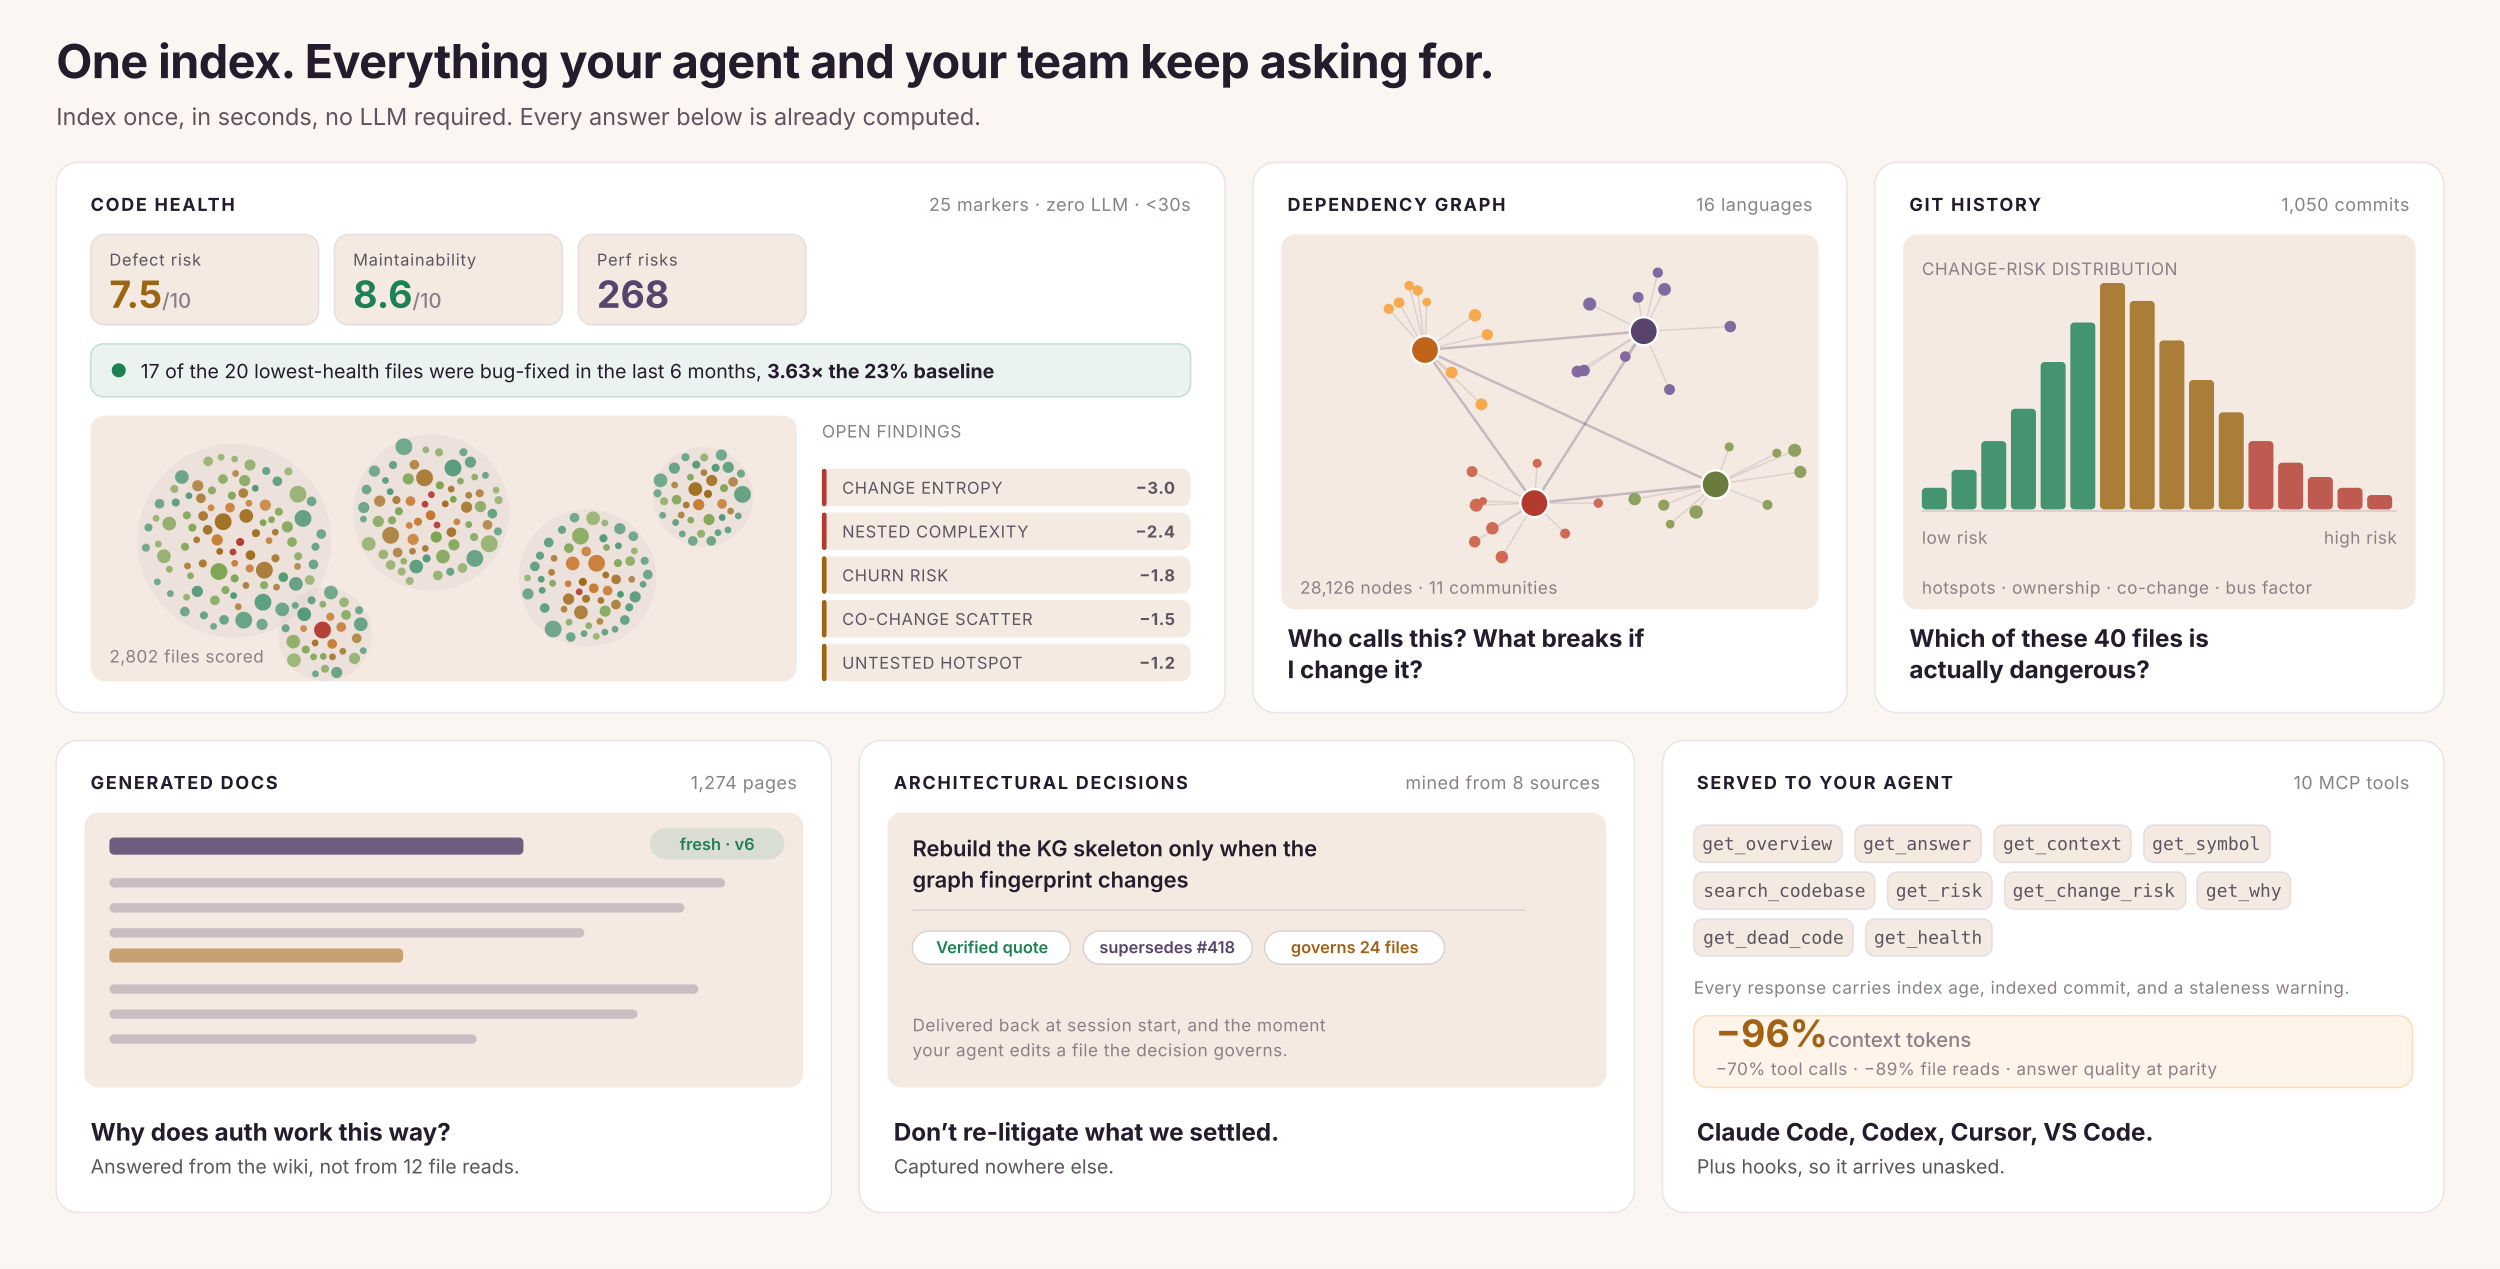
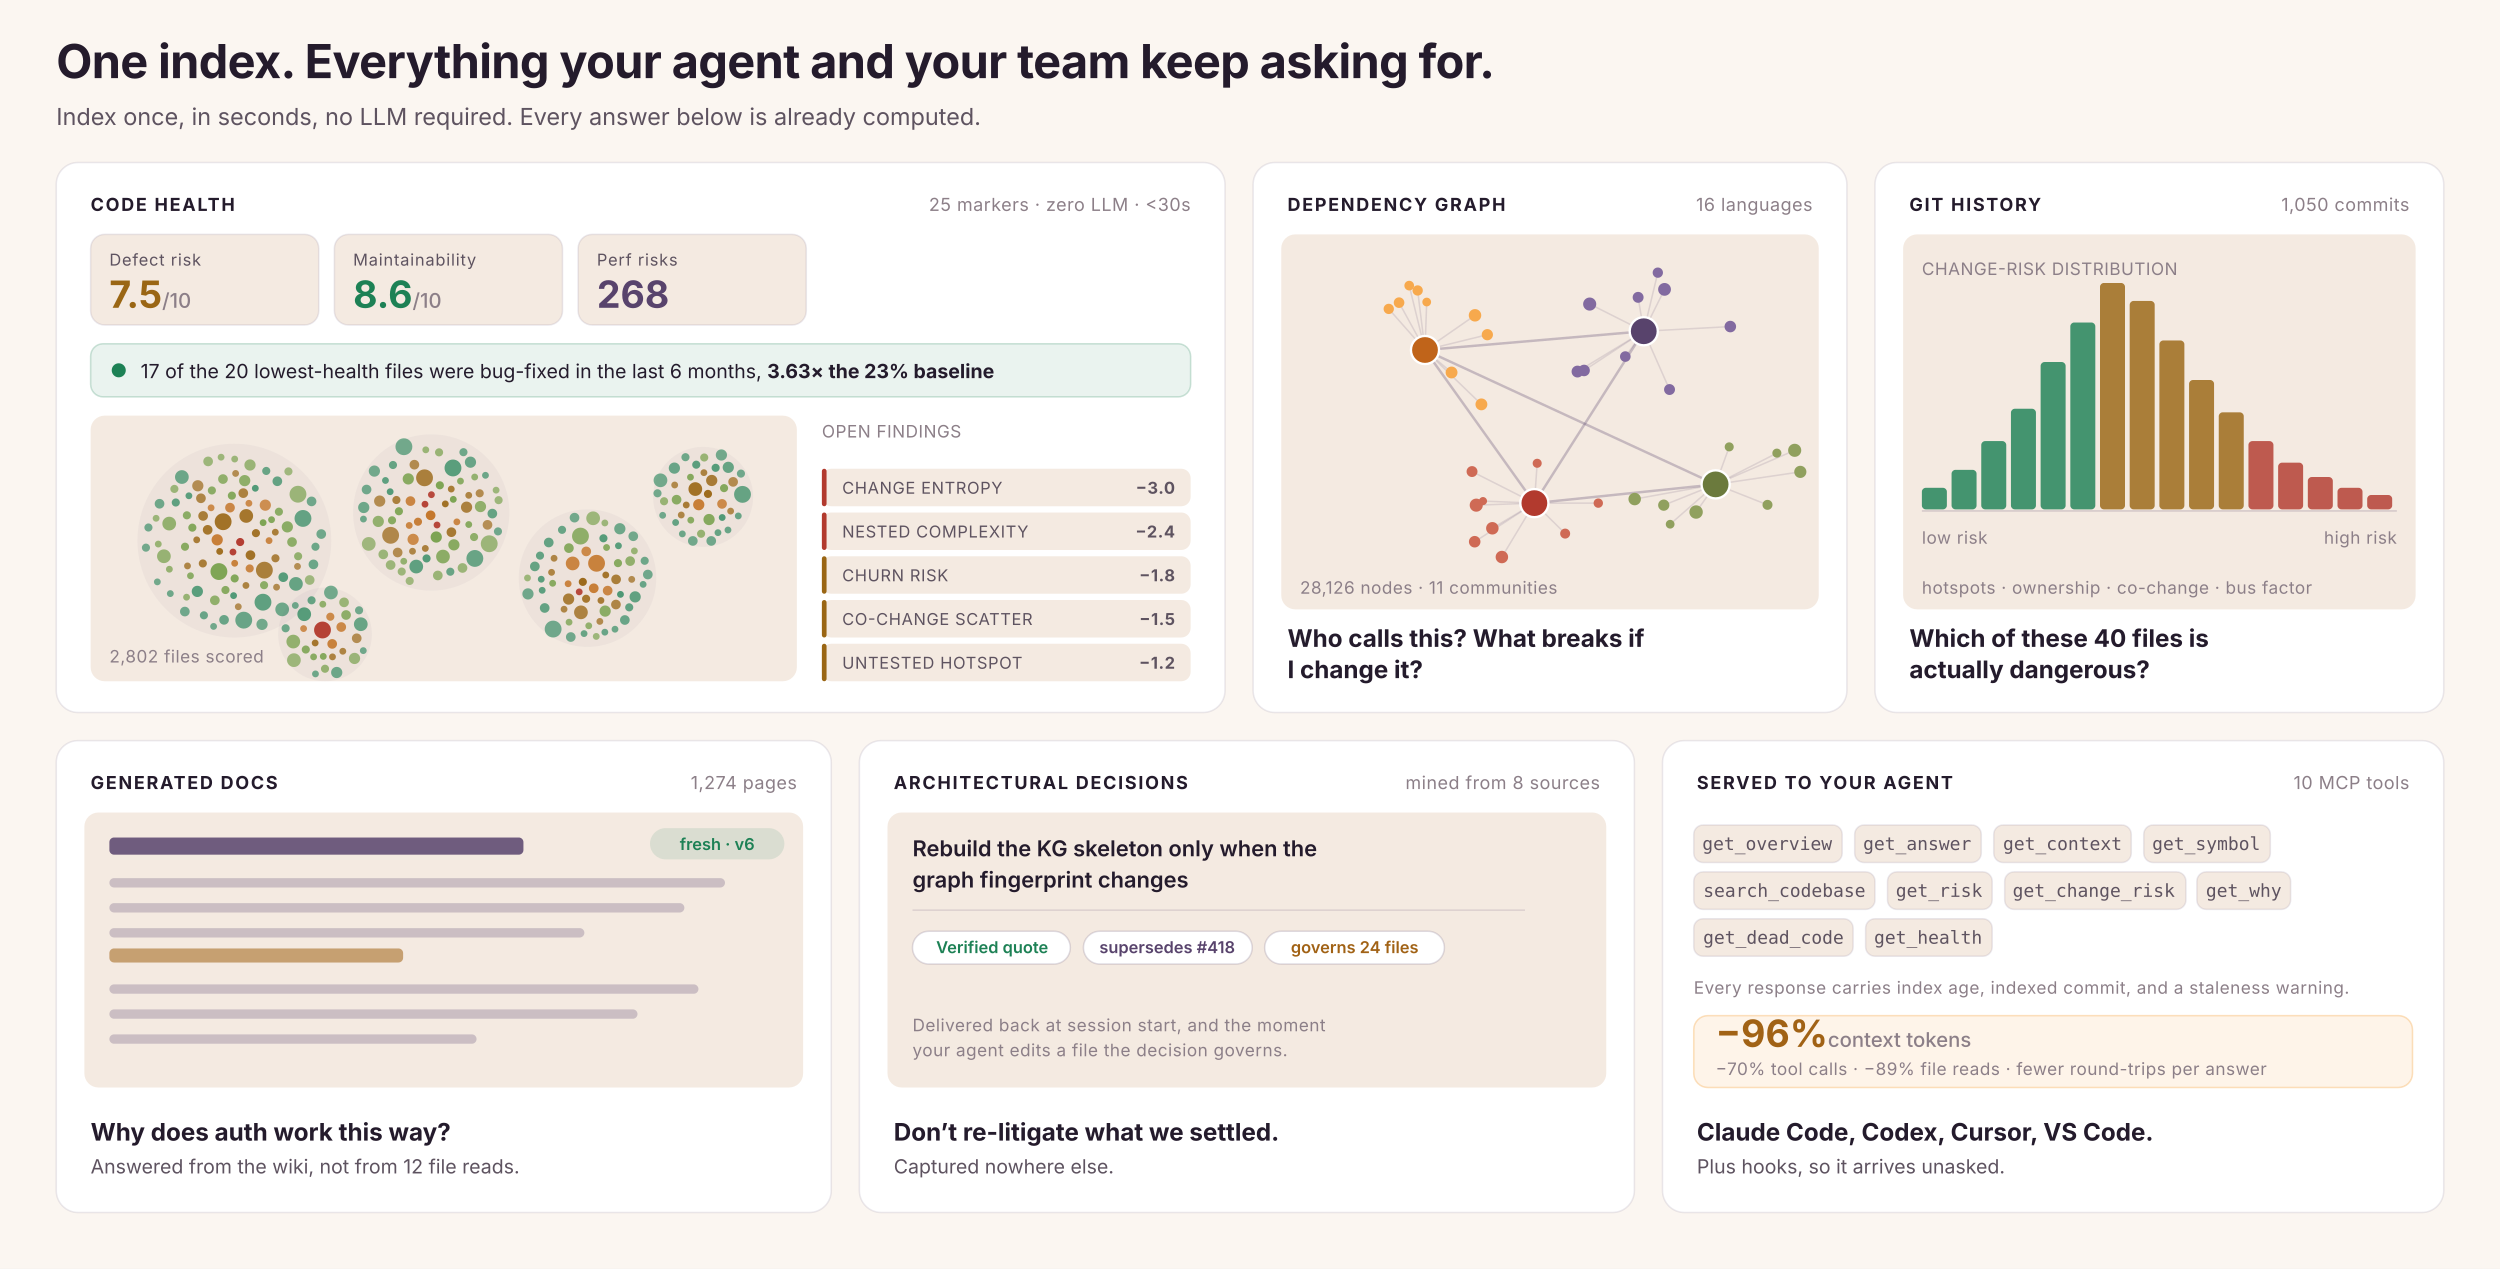
<svg xmlns="http://www.w3.org/2000/svg" width="1600" height="812" viewBox="0 0 1600 812" role="img" aria-label="repowise: one index producing code health, a dependency graph, git history, generated docs, architectural decisions, and ten MCP tools">
  <style>
  text { font-family: -apple-system, BlinkMacSystemFont, "Segoe UI", Inter, Helvetica, Arial, sans-serif; }
  .h1   { font-size: 30px; font-weight: 700; fill: #241B2C; letter-spacing: -.4px; }
  .sub  { font-size: 15px; fill: #5E5360; }
  .lbl  { font-size: 11.5px; font-weight: 700; fill: #241B2C; letter-spacing: 1.1px; }
  .kick { font-size: 11.5px; fill: #8C7F88; letter-spacing: .3px; }
  .cap  { font-size: 11px; fill: #8C7F88; letter-spacing: .3px; }
  .out  { font-size: 15.5px; font-weight: 650; fill: #241B2C; }
  .outsub { font-size: 12.5px; fill: #5E5360; }
  .chiplbl { font-size: 10.5px; fill: #5E5360; letter-spacing: .5px; text-transform: uppercase; }
  .chipval { font-size: 24px; font-weight: 700; }
  .chipunit { font-size: 13px; font-weight: 500; fill: #8C7F88; }
  .trust { font-size: 12.5px; fill: #241B2C; }
  .find { font-size: 10.5px; fill: #5E5360; letter-spacing: .4px; }
  .dec  { font-size: 14px; font-weight: 600; fill: #241B2C; }
  .pill { font-size: 10.5px; font-weight: 600; }
  .mono { font-size: 11.5px; fill: #5E5360; font-family: ui-monospace, SFMono-Regular, "SF Mono", Menlo, Consolas, monospace; }
</style>
  <rect width="1600" height="812" fill="#FBF6F1" />
  <text x="36" y="50" class="h1">One index. Everything your agent and your team keep asking for.</text>
  <text x="36" y="80" class="sub">Index once, in seconds, no LLM required. Every answer below is already computed.</text>
  <rect x="36" y="104" width="748" height="352" rx="14" fill="#FFFFFF" stroke="rgba(88,67,108,.12)" stroke-width="1" />
  <text x="58" y="135" class="lbl">CODE HEALTH</text>
  <text x="762" y="135" class="kick" text-anchor="end">25 markers · zero LLM · &lt;30s</text>
  <rect x="58" y="150" width="146" height="58" rx="9" fill="#F4EAE1" stroke="rgba(88,67,108,.12)" />
  <text x="70" y="170" class="chiplbl">Defect risk</text>
  <text x="70" y="197" class="chipval" fill="#9A6614">7.5<tspan class="chipunit">/10</tspan>
  </text>
  <rect x="214" y="150" width="146" height="58" rx="9" fill="#F4EAE1" stroke="rgba(88,67,108,.12)" />
  <text x="226" y="170" class="chiplbl">Maintainability</text>
  <text x="226" y="197" class="chipval" fill="#1D8155">8.6<tspan class="chipunit">/10</tspan>
  </text>
  <rect x="370" y="150" width="146" height="58" rx="9" fill="#F4EAE1" stroke="rgba(88,67,108,.12)" />
  <text x="382" y="170" class="chiplbl">Perf risks</text>
  <text x="382" y="197" class="chipval" fill="#58436C">268<tspan class="chipunit" />
  </text>
  <rect x="58" y="220" width="704" height="34" rx="8" fill="rgba(29,129,85,.09)" stroke="rgba(29,129,85,.22)" />
  <circle cx="76" cy="237" r="4.5" fill="#1D8155" />
  <text x="90" y="242" class="trust">17 of the 20 lowest-health files were bug-fixed in the last 6 months, <tspan font-weight="700">3.63× the 23% baseline</tspan>
  </text>
  <rect x="58" y="266" width="452" height="170" rx="9" fill="#F4EAE1" />
  <clipPath id="galaxy">
    <rect x="58" y="266" width="452" height="170" rx="9" />
  </clipPath>
  <g clip-path="url(#galaxy)">
    <circle cx="150" cy="346" r="62" fill="rgba(88,67,108,.05)" />
    <circle cx="140.1" cy="365.8" r="5.4" fill="#6B9A3D" opacity="0.84" />
    <circle cx="157.6" cy="330.2" r="4.4" fill="#9A6614" opacity="0.87" />
    <circle cx="139.0" cy="345.5" r="3.6" fill="#C4762A" opacity="0.92" />
    <circle cx="152.5" cy="388.3" r="2.2" fill="#9A6614" opacity="0.69" />
    <circle cx="169.2" cy="364.9" r="5.4" fill="#9A6614" opacity="0.80" />
    <circle cx="190.4" cy="362.5" r="2.2" fill="#9A6614" opacity="0.68" />
    <circle cx="200.6" cy="361.2" r="3.1" fill="#1D8155" opacity="0.62" />
    <circle cx="108.3" cy="335.1" r="4.4" fill="#6B9A3D" opacity="0.69" />
    <circle cx="168.3" cy="385.4" r="5.4" fill="#1D8155" opacity="0.68" />
    <circle cx="189.4" cy="373.7" r="4.4" fill="#1D8155" opacity="0.65" />
    <circle cx="156.6" cy="307.6" r="3.6" fill="#6B9A3D" opacity="0.72" />
    <circle cx="150.2" cy="370.2" r="2.6" fill="#6B9A3D" opacity="0.82" />
    <circle cx="137.5" cy="384.2" r="3.1" fill="#6B9A3D" opacity="0.71" />
    <circle cx="136.7" cy="400.9" r="2.2" fill="#1D8155" opacity="0.59" />
    <circle cx="100.7" cy="372.4" r="2.2" fill="#1D8155" opacity="0.59" />
    <circle cx="102.1" cy="322.4" r="3.1" fill="#1D8155" opacity="0.61" />
    <circle cx="126.3" cy="378.5" r="3.6" fill="#1D8155" opacity="0.71" />
    <circle cx="142.8" cy="333.9" r="5.4" fill="#9A6614" opacity="0.90" />
    <circle cx="118.3" cy="391.4" r="3.1" fill="#1D8155" opacity="0.60" />
    <circle cx="160.3" cy="355.3" r="3.1" fill="#9A6614" opacity="0.90" />
    <circle cx="169.8" cy="323.3" r="3.6" fill="#C4762A" opacity="0.78" />
    <circle cx="135.6" cy="313.9" r="2.6" fill="#6B9A3D" opacity="0.74" />
    <circle cx="201.9" cy="349.9" r="2.6" fill="#1D8155" opacity="0.62" />
    <circle cx="186.9" cy="346.9" r="3.1" fill="#6B9A3D" opacity="0.73" />
    <circle cx="193.9" cy="331.8" r="5.4" fill="#1D8155" opacity="0.66" />
    <circle cx="190.7" cy="316.3" r="5.4" fill="#6B9A3D" opacity="0.63" />
    <circle cx="121.9" cy="368.5" r="2.2" fill="#6B9A3D" opacity="0.74" />
    <circle cx="129.8" cy="360.6" r="2.6" fill="#9A6614" opacity="0.82" />
    <circle cx="172.2" cy="346.0" r="2.2" fill="#C4762A" opacity="0.84" />
    <circle cx="118.4" cy="349.9" r="2.6" fill="#6B9A3D" opacity="0.77" />
    <circle cx="119.4" cy="382.2" r="2.2" fill="#6B9A3D" opacity="0.66" />
    <circle cx="178.5" cy="327.5" r="2.6" fill="#6B9A3D" opacity="0.75" />
    <circle cx="111.6" cy="312.9" r="2.6" fill="#6B9A3D" opacity="0.63" />
    <circle cx="170.4" cy="301.4" r="2.6" fill="#1D8155" opacity="0.64" />
    <circle cx="101.3" cy="348.2" r="2.2" fill="#6B9A3D" opacity="0.65" />
    <circle cx="205.6" cy="341.8" r="3.1" fill="#1D8155" opacity="0.60" />
    <circle cx="181.3" cy="369.4" r="3.1" fill="#1D8155" opacity="0.72" />
    <circle cx="160.0" cy="297.6" r="3.6" fill="#6B9A3D" opacity="0.64" />
    <circle cx="108.4" cy="364.3" r="2.2" fill="#6B9A3D" opacity="0.67" />
    <circle cx="159.8" cy="363.8" r="2.6" fill="#C4762A" opacity="0.85" />
    <circle cx="104.9" cy="356.0" r="4.4" fill="#6B9A3D" opacity="0.66" />
    <circle cx="99.9" cy="331.7" r="2.2" fill="#6B9A3D" opacity="0.62" />
    <circle cx="130.0" cy="330.2" r="3.1" fill="#9A6614" opacity="0.82" />
    <circle cx="133.2" cy="295.3" r="3.1" fill="#6B9A3D" opacity="0.61" />
    <circle cx="128.6" cy="318.9" r="3.1" fill="#9A6614" opacity="0.75" />
    <circle cx="176.2" cy="340.6" r="2.2" fill="#9A6614" opacity="0.81" />
    <circle cx="93.4" cy="350.5" r="2.6" fill="#1D8155" opacity="0.59" />
    <circle cx="120.0" cy="362.2" r="2.2" fill="#9A6614" opacity="0.75" />
    <circle cx="120.9" cy="317.3" r="2.2" fill="#1D8155" opacity="0.70" />
    <circle cx="173.8" cy="332.6" r="2.2" fill="#6B9A3D" opacity="0.80" />
    <circle cx="177.5" cy="308.0" r="3.1" fill="#1D8155" opacity="0.66" />
    <circle cx="149.1" cy="353.3" r="2.2" fill="#B23A2E" opacity="0.95" />
    <circle cx="143.4" cy="396.7" r="3.1" fill="#1D8155" opacity="0.63" />
    <circle cx="126.6" cy="310.9" r="3.6" fill="#9A6614" opacity="0.69" />
    <circle cx="147.2" cy="324.9" r="3.1" fill="#C4762A" opacity="0.85" />
    <circle cx="148.4" cy="317.2" r="2.6" fill="#6B9A3D" opacity="0.79" />
    <circle cx="140.6" cy="352.9" r="2.2" fill="#9A6614" opacity="0.92" />
    <circle cx="142.7" cy="306.6" r="3.1" fill="#6B9A3D" opacity="0.71" />
    <circle cx="150.8" cy="303.0" r="2.2" fill="#9A6614" opacity="0.69" />
    <circle cx="183.9" cy="337.2" r="3.6" fill="#6B9A3D" opacity="0.75" />
    <circle cx="198.2" cy="371.2" r="3.1" fill="#6B9A3D" opacity="0.60" />
    <circle cx="167.7" cy="399.6" r="3.6" fill="#1D8155" opacity="0.59" />
    <circle cx="95.0" cy="337.6" r="2.6" fill="#1D8155" opacity="0.60" />
    <circle cx="150.2" cy="293.8" r="2.2" fill="#6B9A3D" opacity="0.62" />
    <circle cx="109.0" cy="379.9" r="2.2" fill="#1D8155" opacity="0.61" />
    <circle cx="123.1" cy="337.7" r="2.6" fill="#6B9A3D" opacity="0.80" />
    <circle cx="159.3" cy="322.1" r="2.2" fill="#C4762A" opacity="0.81" />
    <circle cx="157.4" cy="374.7" r="2.2" fill="#9A6614" opacity="0.78" />
    <circle cx="184.6" cy="301.7" r="2.6" fill="#6B9A3D" opacity="0.59" />
    <circle cx="144.3" cy="377.6" r="2.6" fill="#6B9A3D" opacity="0.77" />
    <circle cx="130.5" cy="393.8" r="2.6" fill="#1D8155" opacity="0.63" />
    <circle cx="163.8" cy="341.2" r="2.6" fill="#9A6614" opacity="0.89" />
    <circle cx="177.0" cy="375.8" r="2.2" fill="#9A6614" opacity="0.71" />
    <circle cx="150.2" cy="360.5" r="2.2" fill="#C4762A" opacity="0.89" />
    <circle cx="155.7" cy="315.6" r="3.1" fill="#9A6614" opacity="0.78" />
    <circle cx="180.6" cy="390.0" r="4.4" fill="#1D8155" opacity="0.61" />
    <circle cx="176.3" cy="357.3" r="2.6" fill="#9A6614" opacity="0.79" />
    <circle cx="156.0" cy="396.9" r="5.4" fill="#1D8155" opacity="0.63" />
    <circle cx="153.7" cy="346.9" r="2.6" fill="#B23A2E" opacity="0.97" />
    <circle cx="135.1" cy="325.0" r="2.2" fill="#C4762A" opacity="0.81" />
    <circle cx="119.6" cy="329.8" r="2.6" fill="#6B9A3D" opacity="0.75" />
    <circle cx="116.4" cy="305.3" r="4.4" fill="#1D8155" opacity="0.62" />
    <circle cx="169.0" cy="374.5" r="2.6" fill="#6B9A3D" opacity="0.75" />
    <circle cx="141.5" cy="292.6" r="2.2" fill="#6B9A3D" opacity="0.61" />
    <circle cx="125.9" cy="345.5" r="2.2" fill="#9A6614" opacity="0.82" />
    <circle cx="163.4" cy="312.5" r="2.2" fill="#1D8155" opacity="0.74" />
    <circle cx="112.5" cy="321.6" r="2.6" fill="#1D8155" opacity="0.68" />
    <circle cx="199.4" cy="320.9" r="3.1" fill="#1D8155" opacity="0.60" />
    <circle cx="168.4" cy="334.5" r="2.2" fill="#6B9A3D" opacity="0.84" />
    <circle cx="132.9" cy="339.1" r="3.1" fill="#9A6614" opacity="0.87" />
    <circle cx="190.8" cy="356.0" r="2.6" fill="#6B9A3D" opacity="0.69" />
    <circle cx="149.5" cy="381.2" r="2.2" fill="#1D8155" opacity="0.74" />
    <circle cx="276" cy="328" r="50" fill="rgba(88,67,108,.05)" />
    <circle cx="250.0" cy="342.6" r="5.4" fill="#9A6614" opacity="0.73" />
    <circle cx="262.7" cy="320.7" r="3.1" fill="#C4762A" opacity="0.86" />
    <circle cx="307.0" cy="315.7" r="2.6" fill="#9A6614" opacity="0.70" />
    <circle cx="303.9" cy="357.4" r="5.4" fill="#1D8155" opacity="0.64" />
    <circle cx="251.5" cy="297.6" r="2.6" fill="#1D8155" opacity="0.65" />
    <circle cx="250.0" cy="361.6" r="3.1" fill="#6B9A3D" opacity="0.62" />
    <circle cx="258.5" cy="285.9" r="5.4" fill="#1D8155" opacity="0.59" />
    <circle cx="315.1" cy="328.7" r="3.1" fill="#1D8155" opacity="0.65" />
    <circle cx="261.3" cy="306.5" r="3.6" fill="#6B9A3D" opacity="0.77" />
    <circle cx="290.5" cy="348.7" r="3.6" fill="#6B9A3D" opacity="0.77" />
    <circle cx="296.6" cy="289.4" r="2.6" fill="#1D8155" opacity="0.61" />
    <circle cx="266.4" cy="362.6" r="4.4" fill="#1D8155" opacity="0.68" />
    <circle cx="280.2" cy="368.3" r="3.1" fill="#6B9A3D" opacity="0.64" />
    <circle cx="283.5" cy="356.2" r="4.4" fill="#6B9A3D" opacity="0.74" />
    <circle cx="303.8" cy="305.3" r="2.2" fill="#6B9A3D" opacity="0.68" />
    <circle cx="313.1" cy="348.0" r="5.4" fill="#6B9A3D" opacity="0.62" />
    <circle cx="253.7" cy="320.0" r="2.6" fill="#9A6614" opacity="0.79" />
    <circle cx="242.1" cy="333.7" r="3.6" fill="#6B9A3D" opacity="0.69" />
    <circle cx="265.2" cy="297.4" r="3.1" fill="#9A6614" opacity="0.71" />
    <circle cx="272.0" cy="322.7" r="2.2" fill="#B23A2E" opacity="0.94" />
    <circle cx="300.0" cy="317.0" r="2.2" fill="#9A6614" opacity="0.76" />
    <circle cx="232.6" cy="332.2" r="2.2" fill="#1D8155" opacity="0.61" />
    <circle cx="261.9" cy="336.3" r="2.2" fill="#C4762A" opacity="0.85" />
    <circle cx="234.6" cy="313.3" r="3.1" fill="#1D8155" opacity="0.60" />
    <circle cx="264.4" cy="345.2" r="3.6" fill="#C4762A" opacity="0.81" />
    <circle cx="300.0" cy="335.7" r="2.2" fill="#6B9A3D" opacity="0.77" />
    <circle cx="289.9" cy="299.5" r="5.4" fill="#1D8155" opacity="0.71" />
    <circle cx="279.7" cy="336.0" r="2.2" fill="#B23A2E" opacity="0.92" />
    <circle cx="288.8" cy="313.0" r="2.2" fill="#9A6614" opacity="0.82" />
    <circle cx="307.5" cy="324.2" r="3.6" fill="#6B9A3D" opacity="0.71" />
    <circle cx="303.4" cy="343.7" r="2.6" fill="#6B9A3D" opacity="0.72" />
    <circle cx="279.2" cy="343.7" r="3.6" fill="#6B9A3D" opacity="0.86" />
    <circle cx="271.7" cy="305.8" r="5.4" fill="#9A6614" opacity="0.80" />
    <circle cx="285.0" cy="322.5" r="2.2" fill="#9A6614" opacity="0.90" />
    <circle cx="239.6" cy="301.5" r="3.6" fill="#1D8155" opacity="0.59" />
    <circle cx="245.3" cy="354.8" r="3.1" fill="#6B9A3D" opacity="0.63" />
    <circle cx="258.4" cy="359.2" r="2.2" fill="#6B9A3D" opacity="0.68" />
    <circle cx="298.6" cy="324.6" r="3.6" fill="#9A6614" opacity="0.79" />
    <circle cx="275.6" cy="329.8" r="3.1" fill="#C4762A" opacity="0.98" />
    <circle cx="243.0" cy="320.7" r="3.6" fill="#9A6614" opacity="0.70" />
    <circle cx="288.2" cy="365.9" r="2.6" fill="#1D8155" opacity="0.64" />
    <circle cx="255.3" cy="327.2" r="2.6" fill="#6B9A3D" opacity="0.81" />
    <circle cx="236.0" cy="348.1" r="4.4" fill="#6B9A3D" opacity="0.60" />
    <circle cx="317.5" cy="313.7" r="2.2" fill="#6B9A3D" opacity="0.61" />
    <circle cx="310.7" cy="304.2" r="2.2" fill="#1D8155" opacity="0.62" />
    <circle cx="292.4" cy="334.0" r="2.2" fill="#C4762A" opacity="0.84" />
    <circle cx="281.5" cy="310.6" r="2.6" fill="#6B9A3D" opacity="0.84" />
    <circle cx="273.0" cy="357.4" r="2.6" fill="#1D8155" opacity="0.73" />
    <circle cx="281.0" cy="289.5" r="2.6" fill="#6B9A3D" opacity="0.65" />
    <circle cx="276.1" cy="316.6" r="2.2" fill="#B23A2E" opacity="0.90" />
    <circle cx="246.7" cy="307.5" r="2.2" fill="#1D8155" opacity="0.68" />
    <circle cx="312.0" cy="335.9" r="3.1" fill="#9A6614" opacity="0.67" />
    <circle cx="232.8" cy="324.8" r="3.6" fill="#1D8155" opacity="0.61" />
    <circle cx="250.9" cy="333.0" r="2.6" fill="#6B9A3D" opacity="0.77" />
    <circle cx="290.1" cy="319.6" r="2.2" fill="#6B9A3D" opacity="0.85" />
    <circle cx="257.1" cy="365.8" r="2.6" fill="#6B9A3D" opacity="0.62" />
    <circle cx="249.7" cy="314.7" r="2.2" fill="#1D8155" opacity="0.73" />
    <circle cx="318.7" cy="340.1" r="2.6" fill="#1D8155" opacity="0.60" />
    <circle cx="272.5" cy="287.9" r="2.2" fill="#6B9A3D" opacity="0.64" />
    <circle cx="264.0" cy="352.8" r="2.2" fill="#9A6614" opacity="0.75" />
    <circle cx="296.0" cy="363.5" r="3.1" fill="#6B9A3D" opacity="0.63" />
    <circle cx="267.5" cy="333.9" r="2.6" fill="#C4762A" opacity="0.91" />
    <circle cx="301.1" cy="295.8" r="3.6" fill="#1D8155" opacity="0.63" />
    <circle cx="319.1" cy="320.1" r="2.6" fill="#6B9A3D" opacity="0.61" />
    <circle cx="254.5" cy="353.6" r="3.1" fill="#9A6614" opacity="0.70" />
    <circle cx="272.2" cy="351.0" r="2.2" fill="#9A6614" opacity="0.79" />
    <circle cx="262.2" cy="371.8" r="2.6" fill="#6B9A3D" opacity="0.59" />
    <circle cx="294.7" cy="307.9" r="2.2" fill="#6B9A3D" opacity="0.75" />
    <circle cx="288.9" cy="340.6" r="3.1" fill="#9A6614" opacity="0.84" />
    <circle cx="376" cy="370" r="44" fill="rgba(88,67,108,.05)" />
    <circle cx="403.3" cy="359.1" r="3.1" fill="#6B9A3D" opacity="0.70" />
    <circle cx="411.6" cy="374.0" r="2.2" fill="#1D8155" opacity="0.63" />
    <circle cx="371.8" cy="391.9" r="4.4" fill="#9A6614" opacity="0.77" />
    <circle cx="388.9" cy="378.0" r="3.1" fill="#C4762A" opacity="0.85" />
    <circle cx="379.6" cy="331.7" r="4.4" fill="#6B9A3D" opacity="0.61" />
    <circle cx="354.0" cy="402.6" r="5.4" fill="#1D8155" opacity="0.60" />
    <circle cx="387.3" cy="391.1" r="3.6" fill="#6B9A3D" opacity="0.75" />
    <circle cx="375.2" cy="352.9" r="3.1" fill="#C4762A" opacity="0.82" />
    <circle cx="371.5" cy="343.1" r="5.4" fill="#6B9A3D" opacity="0.72" />
    <circle cx="402.7" cy="388.7" r="2.6" fill="#1D8155" opacity="0.67" />
    <circle cx="381.8" cy="360.5" r="5.4" fill="#C4762A" opacity="0.89" />
    <circle cx="384.6" cy="384.3" r="2.2" fill="#9A6614" opacity="0.83" />
    <circle cx="396.7" cy="338.4" r="3.6" fill="#1D8155" opacity="0.61" />
    <circle cx="375.1" cy="383.2" r="2.6" fill="#9A6614" opacity="0.86" />
    <circle cx="346.4" cy="370.7" r="2.2" fill="#1D8155" opacity="0.70" />
    <circle cx="376.8" cy="400.5" r="2.2" fill="#6B9A3D" opacity="0.69" />
    <circle cx="363.9" cy="383.4" r="3.6" fill="#9A6614" opacity="0.82" />
    <circle cx="395.8" cy="349.3" r="2.2" fill="#1D8155" opacity="0.71" />
    <circle cx="345.6" cy="355.6" r="2.6" fill="#1D8155" opacity="0.66" />
    <circle cx="393.6" cy="402.7" r="2.2" fill="#1D8155" opacity="0.62" />
    <circle cx="366.5" cy="360.6" r="4.4" fill="#C4762A" opacity="0.86" />
    <circle cx="397.1" cy="380.4" r="2.2" fill="#1D8155" opacity="0.76" />
    <circle cx="351.2" cy="347.2" r="3.1" fill="#1D8155" opacity="0.66" />
    <circle cx="386.2" cy="344.5" r="2.6" fill="#1D8155" opacity="0.72" />
    <circle cx="353.0" cy="366.3" r="2.2" fill="#9A6614" opacity="0.76" />
    <circle cx="359.7" cy="339.1" r="2.6" fill="#1D8155" opacity="0.64" />
    <circle cx="404.3" cy="370.8" r="2.2" fill="#9A6614" opacity="0.71" />
    <circle cx="405.3" cy="343.2" r="3.1" fill="#1D8155" opacity="0.59" />
    <circle cx="373.0" cy="372.4" r="2.6" fill="#9A6614" opacity="0.96" />
    <circle cx="406.5" cy="382.0" r="3.6" fill="#1D8155" opacity="0.67" />
    <circle cx="394.2" cy="386.9" r="3.1" fill="#9A6614" opacity="0.75" />
    <circle cx="337.9" cy="380.1" r="3.6" fill="#1D8155" opacity="0.60" />
    <circle cx="412.6" cy="358.9" r="2.6" fill="#1D8155" opacity="0.61" />
    <circle cx="387.1" cy="404.6" r="2.2" fill="#1D8155" opacity="0.63" />
    <circle cx="348.6" cy="389.1" r="3.1" fill="#1D8155" opacity="0.66" />
    <circle cx="395.5" cy="360.4" r="2.6" fill="#6B9A3D" opacity="0.78" />
    <circle cx="337.6" cy="369.9" r="2.2" fill="#6B9A3D" opacity="0.61" />
    <circle cx="388.2" cy="350.4" r="2.2" fill="#6B9A3D" opacity="0.76" />
    <circle cx="365.3" cy="407.7" r="3.1" fill="#1D8155" opacity="0.60" />
    <circle cx="381.6" cy="407.3" r="2.2" fill="#6B9A3D" opacity="0.61" />
    <circle cx="363.6" cy="373.6" r="2.2" fill="#C4762A" opacity="0.87" />
    <circle cx="414.6" cy="367.7" r="3.1" fill="#1D8155" opacity="0.60" />
    <circle cx="354.6" cy="357.3" r="2.2" fill="#9A6614" opacity="0.75" />
    <circle cx="387.7" cy="368.0" r="2.2" fill="#9A6614" opacity="0.88" />
    <circle cx="394.3" cy="370.8" r="3.1" fill="#9A6614" opacity="0.81" />
    <circle cx="406.0" cy="352.6" r="2.2" fill="#6B9A3D" opacity="0.65" />
    <circle cx="399.9" cy="396.8" r="3.1" fill="#1D8155" opacity="0.63" />
    <circle cx="380.0" cy="376.5" r="3.1" fill="#C4762A" opacity="0.92" />
    <circle cx="370.7" cy="378.8" r="2.2" fill="#B23A2E" opacity="0.90" />
    <circle cx="364.1" cy="350.8" r="3.1" fill="#6B9A3D" opacity="0.77" />
    <circle cx="342.3" cy="362.5" r="3.1" fill="#1D8155" opacity="0.65" />
    <circle cx="387.1" cy="334.7" r="2.2" fill="#6B9A3D" opacity="0.62" />
    <circle cx="367.7" cy="331.3" r="3.1" fill="#1D8155" opacity="0.59" />
    <circle cx="353.7" cy="373.3" r="2.2" fill="#6B9A3D" opacity="0.77" />
    <circle cx="347.0" cy="377.8" r="2.2" fill="#1D8155" opacity="0.69" />
    <circle cx="361.0" cy="389.9" r="2.2" fill="#9A6614" opacity="0.75" />
    <circle cx="383.9" cy="397.7" r="2.2" fill="#9A6614" opacity="0.71" />
    <circle cx="364.2" cy="398.2" r="2.2" fill="#6B9A3D" opacity="0.69" />
    <circle cx="373.8" cy="405.5" r="2.2" fill="#1D8155" opacity="0.64" />
    <circle cx="450" cy="318" r="32" fill="rgba(88,67,108,.05)" />
    <circle cx="472.5" cy="330.2" r="2.2" fill="#1D8155" opacity="0.64" />
    <circle cx="463.4" cy="312.4" r="2.6" fill="#6B9A3D" opacity="0.80" />
    <circle cx="424.1" cy="329.8" r="2.2" fill="#1D8155" opacity="0.60" />
    <circle cx="439.2" cy="323.2" r="2.2" fill="#9A6614" opacity="0.83" />
    <circle cx="475.2" cy="316.4" r="5.4" fill="#1D8155" opacity="0.65" />
    <circle cx="445.0" cy="313.0" r="4.4" fill="#9A6614" opacity="0.90" />
    <circle cx="445.6" cy="297.4" r="2.6" fill="#1D8155" opacity="0.70" />
    <circle cx="453.8" cy="332.5" r="3.6" fill="#6B9A3D" opacity="0.79" />
    <circle cx="447.2" cy="323.0" r="3.6" fill="#C4762A" opacity="0.92" />
    <circle cx="462.1" cy="322.5" r="3.1" fill="#C4762A" opacity="0.82" />
    <circle cx="431.8" cy="310.4" r="2.2" fill="#9A6614" opacity="0.72" />
    <circle cx="458.0" cy="299.4" r="2.6" fill="#1D8155" opacity="0.72" />
    <circle cx="455.2" cy="346.2" r="3.1" fill="#1D8155" opacity="0.60" />
    <circle cx="455.5" cy="307.5" r="3.6" fill="#9A6614" opacity="0.83" />
    <circle cx="441.9" cy="305.4" r="2.2" fill="#6B9A3D" opacity="0.79" />
    <circle cx="432.4" cy="334.4" r="2.2" fill="#1D8155" opacity="0.66" />
    <circle cx="433.0" cy="319.8" r="3.1" fill="#6B9A3D" opacity="0.76" />
    <circle cx="422.7" cy="307.4" r="4.4" fill="#1D8155" opacity="0.59" />
    <circle cx="425.0" cy="320.8" r="2.6" fill="#6B9A3D" opacity="0.65" />
    <circle cx="466.1" cy="299.1" r="3.6" fill="#1D8155" opacity="0.65" />
    <circle cx="450.7" cy="292.8" r="2.6" fill="#6B9A3D" opacity="0.65" />
    <circle cx="436.7" cy="341.7" r="2.2" fill="#1D8155" opacity="0.62" />
    <circle cx="436.0" cy="329.6" r="2.2" fill="#9A6614" opacity="0.75" />
    <circle cx="453.1" cy="316.1" r="2.6" fill="#9A6614" opacity="0.95" />
    <circle cx="431.6" cy="299.6" r="3.6" fill="#1D8155" opacity="0.63" />
    <circle cx="442.1" cy="332.9" r="2.2" fill="#6B9A3D" opacity="0.76" />
    <circle cx="448.7" cy="341.6" r="2.6" fill="#6B9A3D" opacity="0.67" />
    <circle cx="465.9" cy="339.2" r="2.2" fill="#1D8155" opacity="0.63" />
    <circle cx="462.2" cy="331.2" r="2.2" fill="#1D8155" opacity="0.75" />
    <circle cx="474.2" cy="303.1" r="2.6" fill="#1D8155" opacity="0.60" />
    <circle cx="450.5" cy="302.5" r="2.2" fill="#9A6614" opacity="0.78" />
    <circle cx="443.4" cy="346.2" r="3.1" fill="#1D8155" opacity="0.59" />
    <circle cx="438.7" cy="292.6" r="2.6" fill="#1D8155" opacity="0.61" />
    <circle cx="467.6" cy="327.1" r="2.2" fill="#9A6614" opacity="0.72" />
    <circle cx="461.7" cy="291.2" r="3.6" fill="#1D8155" opacity="0.59" />
    <circle cx="459.5" cy="340.9" r="2.2" fill="#1D8155" opacity="0.65" />
    <circle cx="420.8" cy="315.7" r="2.6" fill="#1D8155" opacity="0.59" />
    <circle cx="469.2" cy="308.4" r="3.1" fill="#9A6614" opacity="0.70" />
    <circle cx="208" cy="406" r="30" fill="rgba(88,67,108,.05)" />
    <circle cx="215.5" cy="430.4" r="3.6" fill="#1D8155" opacity="0.62" />
    <circle cx="194.3" cy="402.3" r="2.2" fill="#C4762A" opacity="0.79" />
    <circle cx="230.9" cy="399.5" r="4.4" fill="#1D8155" opacity="0.64" />
    <circle cx="206.4" cy="403.2" r="5.4" fill="#B23A2E" opacity="0.95" />
    <circle cx="226.9" cy="421.4" r="3.6" fill="#6B9A3D" opacity="0.63" />
    <circle cx="220.2" cy="385.5" r="3.1" fill="#6B9A3D" opacity="0.64" />
    <circle cx="194.7" cy="393.1" r="4.4" fill="#1D8155" opacity="0.72" />
    <circle cx="187.7" cy="410.6" r="4.4" fill="#6B9A3D" opacity="0.69" />
    <circle cx="201.9" cy="431.3" r="2.2" fill="#1D8155" opacity="0.61" />
    <circle cx="188.1" cy="422.5" r="4.4" fill="#6B9A3D" opacity="0.61" />
    <circle cx="219.4" cy="416.8" r="2.2" fill="#9A6614" opacity="0.76" />
    <circle cx="200.7" cy="420.4" r="2.2" fill="#6B9A3D" opacity="0.76" />
    <circle cx="212.8" cy="420.4" r="2.2" fill="#9A6614" opacity="0.77" />
    <circle cx="201.7" cy="411.5" r="2.2" fill="#9A6614" opacity="0.87" />
    <circle cx="218.4" cy="401.3" r="3.1" fill="#C4762A" opacity="0.83" />
    <circle cx="206.6" cy="386.7" r="2.2" fill="#6B9A3D" opacity="0.71" />
    <circle cx="211.4" cy="394.7" r="2.6" fill="#C4762A" opacity="0.82" />
    <circle cx="182.8" cy="402.1" r="2.6" fill="#1D8155" opacity="0.62" />
    <circle cx="212.6" cy="412.1" r="3.1" fill="#C4762A" opacity="0.89" />
    <circle cx="232.5" cy="416.4" r="2.2" fill="#1D8155" opacity="0.60" />
    <circle cx="221.5" cy="393.6" r="3.1" fill="#6B9A3D" opacity="0.73" />
    <circle cx="199.4" cy="384.2" r="2.6" fill="#1D8155" opacity="0.65" />
    <circle cx="208.0" cy="428.0" r="2.6" fill="#6B9A3D" opacity="0.67" />
    <circle cx="211.8" cy="379.2" r="4.4" fill="#1D8155" opacity="0.59" />
    <circle cx="206.9" cy="420.1" r="2.2" fill="#6B9A3D" opacity="0.79" />
    <circle cx="229.8" cy="390.6" r="2.6" fill="#1D8155" opacity="0.60" />
    <circle cx="195.7" cy="415.7" r="2.6" fill="#6B9A3D" opacity="0.77" />
    <circle cx="228.3" cy="408.5" r="3.1" fill="#9A6614" opacity="0.69" />
    <circle cx="189.0" cy="387.5" r="2.2" fill="#1D8155" opacity="0.60" />
  </g>
  <text x="70" y="424" class="cap">2,802 files scored</text>
  <text x="526" y="280" class="cap">OPEN FINDINGS</text>
  <rect x="526" y="300" width="236" height="24" rx="6" fill="#F4EAE1" />
  <rect x="526" y="300" width="3" height="24" rx="1.5" fill="#B23A2E" />
  <text x="539" y="316" class="find">CHANGE ENTROPY</text>
  <text x="752" y="316" class="find" fill="#B23A2E" text-anchor="end" font-weight="700">−3.0</text>
  <rect x="526" y="328" width="236" height="24" rx="6" fill="#F4EAE1" />
  <rect x="526" y="328" width="3" height="24" rx="1.5" fill="#B23A2E" />
  <text x="539" y="344" class="find">NESTED COMPLEXITY</text>
  <text x="752" y="344" class="find" fill="#B23A2E" text-anchor="end" font-weight="700">−2.4</text>
  <rect x="526" y="356" width="236" height="24" rx="6" fill="#F4EAE1" />
  <rect x="526" y="356" width="3" height="24" rx="1.5" fill="#9A6614" />
  <text x="539" y="372" class="find">CHURN RISK</text>
  <text x="752" y="372" class="find" fill="#9A6614" text-anchor="end" font-weight="700">−1.8</text>
  <rect x="526" y="384" width="236" height="24" rx="6" fill="#F4EAE1" />
  <rect x="526" y="384" width="3" height="24" rx="1.5" fill="#9A6614" />
  <text x="539" y="400" class="find">CO-CHANGE SCATTER</text>
  <text x="752" y="400" class="find" fill="#9A6614" text-anchor="end" font-weight="700">−1.5</text>
  <rect x="526" y="412" width="236" height="24" rx="6" fill="#F4EAE1" />
  <rect x="526" y="412" width="3" height="24" rx="1.5" fill="#9A6614" />
  <text x="539" y="428" class="find">UNTESTED HOTSPOT</text>
  <text x="752" y="428" class="find" fill="#9A6614" text-anchor="end" font-weight="700">−1.2</text>
  <rect x="802" y="104" width="380" height="352" rx="14" fill="#FFFFFF" stroke="rgba(88,67,108,.12)" stroke-width="1" />
  <text x="824" y="135" class="lbl">DEPENDENCY GRAPH</text>
  <text x="1160" y="135" class="kick" text-anchor="end">16 languages</text>
  <rect x="820" y="150" width="344" height="240" rx="9" fill="#F4EAE1" />
  <clipPath id="gclip">
    <rect x="820" y="150" width="344" height="240" rx="9" />
  </clipPath>
  <g clip-path="url(#gclip)">
    <line x1="944.0" y1="201.8" x2="912" y2="224" stroke="rgba(88,67,108,.15)" stroke-width="1" />
    <line x1="907.3" y1="185.9" x2="912" y2="224" stroke="rgba(88,67,108,.15)" stroke-width="1" />
    <line x1="913.1" y1="193.3" x2="912" y2="224" stroke="rgba(88,67,108,.15)" stroke-width="1" />
    <line x1="948.1" y1="258.8" x2="912" y2="224" stroke="rgba(88,67,108,.15)" stroke-width="1" />
    <line x1="901.9" y1="182.8" x2="912" y2="224" stroke="rgba(88,67,108,.15)" stroke-width="1" />
    <line x1="895.4" y1="193.7" x2="912" y2="224" stroke="rgba(88,67,108,.15)" stroke-width="1" />
    <line x1="888.8" y1="197.7" x2="912" y2="224" stroke="rgba(88,67,108,.15)" stroke-width="1" />
    <line x1="929.0" y1="238.4" x2="912" y2="224" stroke="rgba(88,67,108,.15)" stroke-width="1" />
    <line x1="951.9" y1="214.2" x2="912" y2="224" stroke="rgba(88,67,108,.15)" stroke-width="1" />
    <line x1="1040.2" y1="228.2" x2="1052" y2="212" stroke="rgba(88,67,108,.15)" stroke-width="1" />
    <line x1="1048.4" y1="190.3" x2="1052" y2="212" stroke="rgba(88,67,108,.15)" stroke-width="1" />
    <line x1="1068.5" y1="249.3" x2="1052" y2="212" stroke="rgba(88,67,108,.15)" stroke-width="1" />
    <line x1="1013.8" y1="237.1" x2="1052" y2="212" stroke="rgba(88,67,108,.15)" stroke-width="1" />
    <line x1="1009.6" y1="237.8" x2="1052" y2="212" stroke="rgba(88,67,108,.15)" stroke-width="1" />
    <line x1="1065.3" y1="185.2" x2="1052" y2="212" stroke="rgba(88,67,108,.15)" stroke-width="1" />
    <line x1="1017.4" y1="194.6" x2="1052" y2="212" stroke="rgba(88,67,108,.15)" stroke-width="1" />
    <line x1="1107.4" y1="209.0" x2="1052" y2="212" stroke="rgba(88,67,108,.15)" stroke-width="1" />
    <line x1="1061.0" y1="174.5" x2="1052" y2="212" stroke="rgba(88,67,108,.15)" stroke-width="1" />
    <line x1="944.8" y1="323.3" x2="982" y2="322" stroke="rgba(88,67,108,.15)" stroke-width="1" />
    <line x1="955.1" y1="338.1" x2="982" y2="322" stroke="rgba(88,67,108,.15)" stroke-width="1" />
    <line x1="1001.7" y1="341.5" x2="982" y2="322" stroke="rgba(88,67,108,.15)" stroke-width="1" />
    <line x1="1022.9" y1="322.0" x2="982" y2="322" stroke="rgba(88,67,108,.15)" stroke-width="1" />
    <line x1="961.2" y1="356.5" x2="982" y2="322" stroke="rgba(88,67,108,.15)" stroke-width="1" />
    <line x1="942.1" y1="301.8" x2="982" y2="322" stroke="rgba(88,67,108,.15)" stroke-width="1" />
    <line x1="943.8" y1="346.7" x2="982" y2="322" stroke="rgba(88,67,108,.15)" stroke-width="1" />
    <line x1="983.8" y1="296.5" x2="982" y2="322" stroke="rgba(88,67,108,.15)" stroke-width="1" />
    <line x1="949.1" y1="320.7" x2="982" y2="322" stroke="rgba(88,67,108,.15)" stroke-width="1" />
    <line x1="1131.2" y1="323.1" x2="1098" y2="310" stroke="rgba(88,67,108,.15)" stroke-width="1" />
    <line x1="1085.5" y1="327.7" x2="1098" y2="310" stroke="rgba(88,67,108,.15)" stroke-width="1" />
    <line x1="1106.7" y1="286.0" x2="1098" y2="310" stroke="rgba(88,67,108,.15)" stroke-width="1" />
    <line x1="1152.2" y1="302.0" x2="1098" y2="310" stroke="rgba(88,67,108,.15)" stroke-width="1" />
    <line x1="1068.9" y1="335.5" x2="1098" y2="310" stroke="rgba(88,67,108,.15)" stroke-width="1" />
    <line x1="1148.6" y1="288.2" x2="1098" y2="310" stroke="rgba(88,67,108,.15)" stroke-width="1" />
    <line x1="1064.8" y1="323.3" x2="1098" y2="310" stroke="rgba(88,67,108,.15)" stroke-width="1" />
    <line x1="1046.2" y1="319.4" x2="1098" y2="310" stroke="rgba(88,67,108,.15)" stroke-width="1" />
    <line x1="1137.2" y1="290.0" x2="1098" y2="310" stroke="rgba(88,67,108,.15)" stroke-width="1" />
    <line x1="912" y1="224" x2="1052" y2="212" stroke="rgba(88,67,108,.30)" stroke-width="1.6" />
    <line x1="912" y1="224" x2="982" y2="322" stroke="rgba(88,67,108,.30)" stroke-width="1.6" />
    <line x1="912" y1="224" x2="1098" y2="310" stroke="rgba(88,67,108,.30)" stroke-width="1.6" />
    <line x1="1052" y1="212" x2="982" y2="322" stroke="rgba(88,67,108,.30)" stroke-width="1.6" />
    <line x1="982" y1="322" x2="1098" y2="310" stroke="rgba(88,67,108,.30)" stroke-width="1.6" />
    <circle cx="912.0" cy="224.0" r="9.0" fill="#C0641A" stroke="#FFFFFF" stroke-width="1.5" />
    <circle cx="944.0" cy="201.8" r="4.0" fill="#F7A94D" />
    <circle cx="907.3" cy="185.9" r="3.3" fill="#F7A94D" />
    <circle cx="913.1" cy="193.3" r="2.8" fill="#F7A94D" />
    <circle cx="948.1" cy="258.8" r="3.8" fill="#F7A94D" />
    <circle cx="901.9" cy="182.8" r="3.1" fill="#F7A94D" />
    <circle cx="895.4" cy="193.7" r="3.4" fill="#F7A94D" />
    <circle cx="888.8" cy="197.7" r="3.3" fill="#F7A94D" />
    <circle cx="929.0" cy="238.4" r="3.8" fill="#F7A94D" />
    <circle cx="951.9" cy="214.2" r="3.6" fill="#F7A94D" />
    <circle cx="1052.0" cy="212.0" r="9.0" fill="#58436C" stroke="#FFFFFF" stroke-width="1.5" />
    <circle cx="1040.2" cy="228.2" r="3.4" fill="#826AA0" />
    <circle cx="1048.4" cy="190.3" r="3.5" fill="#826AA0" />
    <circle cx="1068.5" cy="249.3" r="3.5" fill="#826AA0" />
    <circle cx="1013.8" cy="237.1" r="3.7" fill="#826AA0" />
    <circle cx="1009.6" cy="237.8" r="3.8" fill="#826AA0" />
    <circle cx="1065.3" cy="185.2" r="4.1" fill="#826AA0" />
    <circle cx="1017.4" cy="194.6" r="4.2" fill="#826AA0" />
    <circle cx="1107.4" cy="209.0" r="3.7" fill="#826AA0" />
    <circle cx="1061.0" cy="174.5" r="3.3" fill="#826AA0" />
    <circle cx="982.0" cy="322.0" r="9.0" fill="#B23A2E" stroke="#FFFFFF" stroke-width="1.5" />
    <circle cx="944.8" cy="323.3" r="4.2" fill="#CF6A55" />
    <circle cx="955.1" cy="338.1" r="4.0" fill="#CF6A55" />
    <circle cx="1001.7" cy="341.5" r="3.2" fill="#CF6A55" />
    <circle cx="1022.9" cy="322.0" r="3.0" fill="#CF6A55" />
    <circle cx="961.2" cy="356.5" r="4.0" fill="#CF6A55" />
    <circle cx="942.1" cy="301.8" r="3.5" fill="#CF6A55" />
    <circle cx="943.8" cy="346.7" r="3.7" fill="#CF6A55" />
    <circle cx="983.8" cy="296.5" r="2.9" fill="#CF6A55" />
    <circle cx="949.1" cy="320.7" r="2.6" fill="#CF6A55" />
    <circle cx="1098.0" cy="310.0" r="9.0" fill="#6B7A3D" stroke="#FFFFFF" stroke-width="1.5" />
    <circle cx="1131.2" cy="323.1" r="3.2" fill="#90A05E" />
    <circle cx="1085.5" cy="327.7" r="4.3" fill="#90A05E" />
    <circle cx="1106.7" cy="286.0" r="2.9" fill="#90A05E" />
    <circle cx="1152.2" cy="302.0" r="3.9" fill="#90A05E" />
    <circle cx="1068.9" cy="335.5" r="2.8" fill="#90A05E" />
    <circle cx="1148.6" cy="288.2" r="4.2" fill="#90A05E" />
    <circle cx="1064.8" cy="323.3" r="3.6" fill="#90A05E" />
    <circle cx="1046.2" cy="319.4" r="4.0" fill="#90A05E" />
    <circle cx="1137.2" cy="290.0" r="2.9" fill="#90A05E" />
  </g>
  <text x="832" y="380" class="cap">28,126 nodes · 11 communities</text>
  <text x="824" y="414" class="out">Who calls this? What breaks if</text>
  <text x="824" y="434" class="out">I change it?</text>
  <rect x="1200" y="104" width="364" height="352" rx="14" fill="#FFFFFF" stroke="rgba(88,67,108,.12)" stroke-width="1" />
  <text x="1222" y="135" class="lbl">GIT HISTORY</text>
  <text x="1542" y="135" class="kick" text-anchor="end">1,050 commits</text>
  <rect x="1218" y="150" width="328" height="240" rx="9" fill="#F4EAE1" />
  <rect x="1230.0" y="312.2" width="16.0" height="13.8" rx="2.5" fill="#1D8155" opacity="0.82" />
  <rect x="1249.0" y="300.7" width="16.0" height="25.3" rx="2.5" fill="#1D8155" opacity="0.82" />
  <rect x="1268.0" y="282.3" width="16.0" height="43.7" rx="2.5" fill="#1D8155" opacity="0.82" />
  <rect x="1287.0" y="261.6" width="16.0" height="64.4" rx="2.5" fill="#1D8155" opacity="0.82" />
  <rect x="1306.0" y="231.7" width="16.0" height="94.3" rx="2.5" fill="#1D8155" opacity="0.82" />
  <rect x="1325.0" y="206.4" width="16.0" height="119.6" rx="2.5" fill="#1D8155" opacity="0.82" />
  <rect x="1344.0" y="181.1" width="16.0" height="144.9" rx="2.5" fill="#9A6614" opacity="0.82" />
  <rect x="1363.0" y="192.6" width="16.0" height="133.4" rx="2.5" fill="#9A6614" opacity="0.82" />
  <rect x="1382.0" y="217.9" width="16.0" height="108.1" rx="2.5" fill="#9A6614" opacity="0.82" />
  <rect x="1401.0" y="243.2" width="16.0" height="82.8" rx="2.5" fill="#9A6614" opacity="0.82" />
  <rect x="1420.0" y="263.9" width="16.0" height="62.1" rx="2.5" fill="#9A6614" opacity="0.82" />
  <rect x="1439.0" y="282.3" width="16.0" height="43.7" rx="2.5" fill="#B23A2E" opacity="0.82" />
  <rect x="1458.0" y="296.1" width="16.0" height="29.9" rx="2.5" fill="#B23A2E" opacity="0.82" />
  <rect x="1477.0" y="305.3" width="16.0" height="20.7" rx="2.5" fill="#B23A2E" opacity="0.82" />
  <rect x="1496.0" y="312.2" width="16.0" height="13.8" rx="2.5" fill="#B23A2E" opacity="0.82" />
  <rect x="1515.0" y="316.8" width="16.0" height="9.2" rx="2.5" fill="#B23A2E" opacity="0.82" />
  <line x1="1230" y1="327" x2="1534" y2="327" stroke="rgba(88,67,108,.20)" />
  <text x="1230" y="348" class="cap">low risk</text>
  <text x="1534" y="348" class="cap" text-anchor="end">high risk</text>
  <text x="1230" y="176" class="cap">CHANGE-RISK DISTRIBUTION</text>
  <text x="1230" y="380" class="cap">hotspots · ownership · co-change · bus factor</text>
  <text x="1222" y="414" class="out">Which of these 40 files is</text>
  <text x="1222" y="434" class="out">actually dangerous?</text>
  <rect x="36" y="474" width="496" height="302" rx="14" fill="#FFFFFF" stroke="rgba(88,67,108,.12)" stroke-width="1" />
  <text x="58" y="505" class="lbl">GENERATED DOCS</text>
  <text x="510" y="505" class="kick" text-anchor="end">1,274 pages</text>
  <rect x="54" y="520" width="460" height="176" rx="9" fill="#F4EAE1" />
  <rect x="70" y="536" width="265" height="11" rx="3" fill="#58436C" opacity=".85" />
  <rect x="70" y="562" width="394" height="6" rx="3" fill="rgba(88,67,108,.26)" />
  <rect x="70" y="578" width="368" height="6" rx="3" fill="rgba(88,67,108,.26)" />
  <rect x="70" y="594" width="304" height="6" rx="3" fill="rgba(88,67,108,.26)" />
  <rect x="70" y="607" width="188" height="9" rx="3" fill="#A16215" opacity=".55" />
  <rect x="70" y="630" width="377" height="6" rx="3" fill="rgba(88,67,108,.26)" />
  <rect x="70" y="646" width="338" height="6" rx="3" fill="rgba(88,67,108,.26)" />
  <rect x="70" y="662" width="235" height="6" rx="3" fill="rgba(88,67,108,.26)" />
  <rect x="416" y="530" width="86" height="20" rx="10" fill="rgba(29,129,85,.12)" />
  <text x="459" y="544" class="pill" fill="#1D8155" text-anchor="middle">fresh · v6</text>
  <text x="58" y="730" class="out">Why does auth work this way?</text>
  <text x="58" y="751" class="outsub">Answered from the wiki, not from 12 file reads.</text>
  <rect x="550" y="474" width="496" height="302" rx="14" fill="#FFFFFF" stroke="rgba(88,67,108,.12)" stroke-width="1" />
  <text x="572" y="505" class="lbl">ARCHITECTURAL DECISIONS</text>
  <text x="1024" y="505" class="kick" text-anchor="end">mined from 8 sources</text>
  <rect x="568" y="520" width="460" height="176" rx="9" fill="#F4EAE1" />
  <text x="584" y="548" class="dec">Rebuild the KG skeleton only when the</text>
  <text x="584" y="568" class="dec">graph fingerprint changes</text>
  <rect x="584" y="582" width="392" height="1" fill="rgba(88,67,108,.15)" />
  <rect x="584" y="596" width="101" height="21" rx="10.5" fill="#FFFFFF" stroke="rgba(88,67,108,.18)" />
  <text x="635" y="610" class="pill" fill="#1D8155" text-anchor="middle">Verified quote</text>
  <rect x="693.4" y="596" width="108" height="21" rx="10.5" fill="#FFFFFF" stroke="rgba(88,67,108,.18)" />
  <text x="747" y="610" class="pill" fill="#58436C" text-anchor="middle">supersedes #418</text>
  <rect x="809.4" y="596" width="115" height="21" rx="10.5" fill="#FFFFFF" stroke="rgba(88,67,108,.18)" />
  <text x="867" y="610" class="pill" fill="#A16215" text-anchor="middle">governs 24 files</text>
  <text x="584" y="660" class="cap">Delivered back at session start, and the moment</text>
  <text x="584" y="676" class="cap">your agent edits a file the decision governs.</text>
  <text x="572" y="730" class="out">Don’t re-litigate what we settled.</text>
  <text x="572" y="751" class="outsub">Captured nowhere else.</text>
  <rect x="1064" y="474" width="500" height="302" rx="14" fill="#FFFFFF" stroke="rgba(88,67,108,.12)" stroke-width="1" />
  <text x="1086" y="505" class="lbl">SERVED TO YOUR AGENT</text>
  <text x="1542" y="505" class="kick" text-anchor="end">10 MCP tools</text>
  <rect x="1084" y="528" width="95" height="24" rx="6" fill="#F4EAE1" stroke="rgba(88,67,108,.12)" />
  <text x="1131" y="544" class="mono" text-anchor="middle">get_overview</text>
  <rect x="1187" y="528" width="81" height="24" rx="6" fill="#F4EAE1" stroke="rgba(88,67,108,.12)" />
  <text x="1227" y="544" class="mono" text-anchor="middle">get_answer</text>
  <rect x="1276" y="528" width="88" height="24" rx="6" fill="#F4EAE1" stroke="rgba(88,67,108,.12)" />
  <text x="1320" y="544" class="mono" text-anchor="middle">get_context</text>
  <rect x="1372" y="528" width="81" height="24" rx="6" fill="#F4EAE1" stroke="rgba(88,67,108,.12)" />
  <text x="1412" y="544" class="mono" text-anchor="middle">get_symbol</text>
  <rect x="1084" y="558" width="116" height="24" rx="6" fill="#F4EAE1" stroke="rgba(88,67,108,.12)" />
  <text x="1142" y="574" class="mono" text-anchor="middle">search_codebase</text>
  <rect x="1208" y="558" width="67" height="24" rx="6" fill="#F4EAE1" stroke="rgba(88,67,108,.12)" />
  <text x="1241" y="574" class="mono" text-anchor="middle">get_risk</text>
  <rect x="1283" y="558" width="116" height="24" rx="6" fill="#F4EAE1" stroke="rgba(88,67,108,.12)" />
  <text x="1340" y="574" class="mono" text-anchor="middle">get_change_risk</text>
  <rect x="1406" y="558" width="60" height="24" rx="6" fill="#F4EAE1" stroke="rgba(88,67,108,.12)" />
  <text x="1436" y="574" class="mono" text-anchor="middle">get_why</text>
  <rect x="1084" y="588" width="102" height="24" rx="6" fill="#F4EAE1" stroke="rgba(88,67,108,.12)" />
  <text x="1135" y="604" class="mono" text-anchor="middle">get_dead_code</text>
  <rect x="1194" y="588" width="81" height="24" rx="6" fill="#F4EAE1" stroke="rgba(88,67,108,.12)" />
  <text x="1234" y="604" class="mono" text-anchor="middle">get_health</text>
  <text x="1084" y="636" class="cap">Every response carries index age, indexed commit, and a staleness warning.</text>
  <rect x="1084" y="650" width="460" height="46" rx="9" fill="rgba(245,149,32,.10)" stroke="rgba(245,149,32,.28)" />
  <text x="1098" y="670" class="chipval" fill="#A16215" font-size="19">−96%<tspan class="chipunit" fill="#5E5360"> context tokens</tspan>
  </text>
-   <text x="1098" y="688" class="cap">−70% tool calls · −89% file reads · answer quality at parity</text>
+   <text x="1098" y="688" class="cap">−70% tool calls · −89% file reads · fewer round-trips per answer</text>
  <text x="1086" y="730" class="out">Claude Code, Codex, Cursor, VS Code.</text>
  <text x="1086" y="751" class="outsub">Plus hooks, so it arrives unasked.</text>
</svg>
